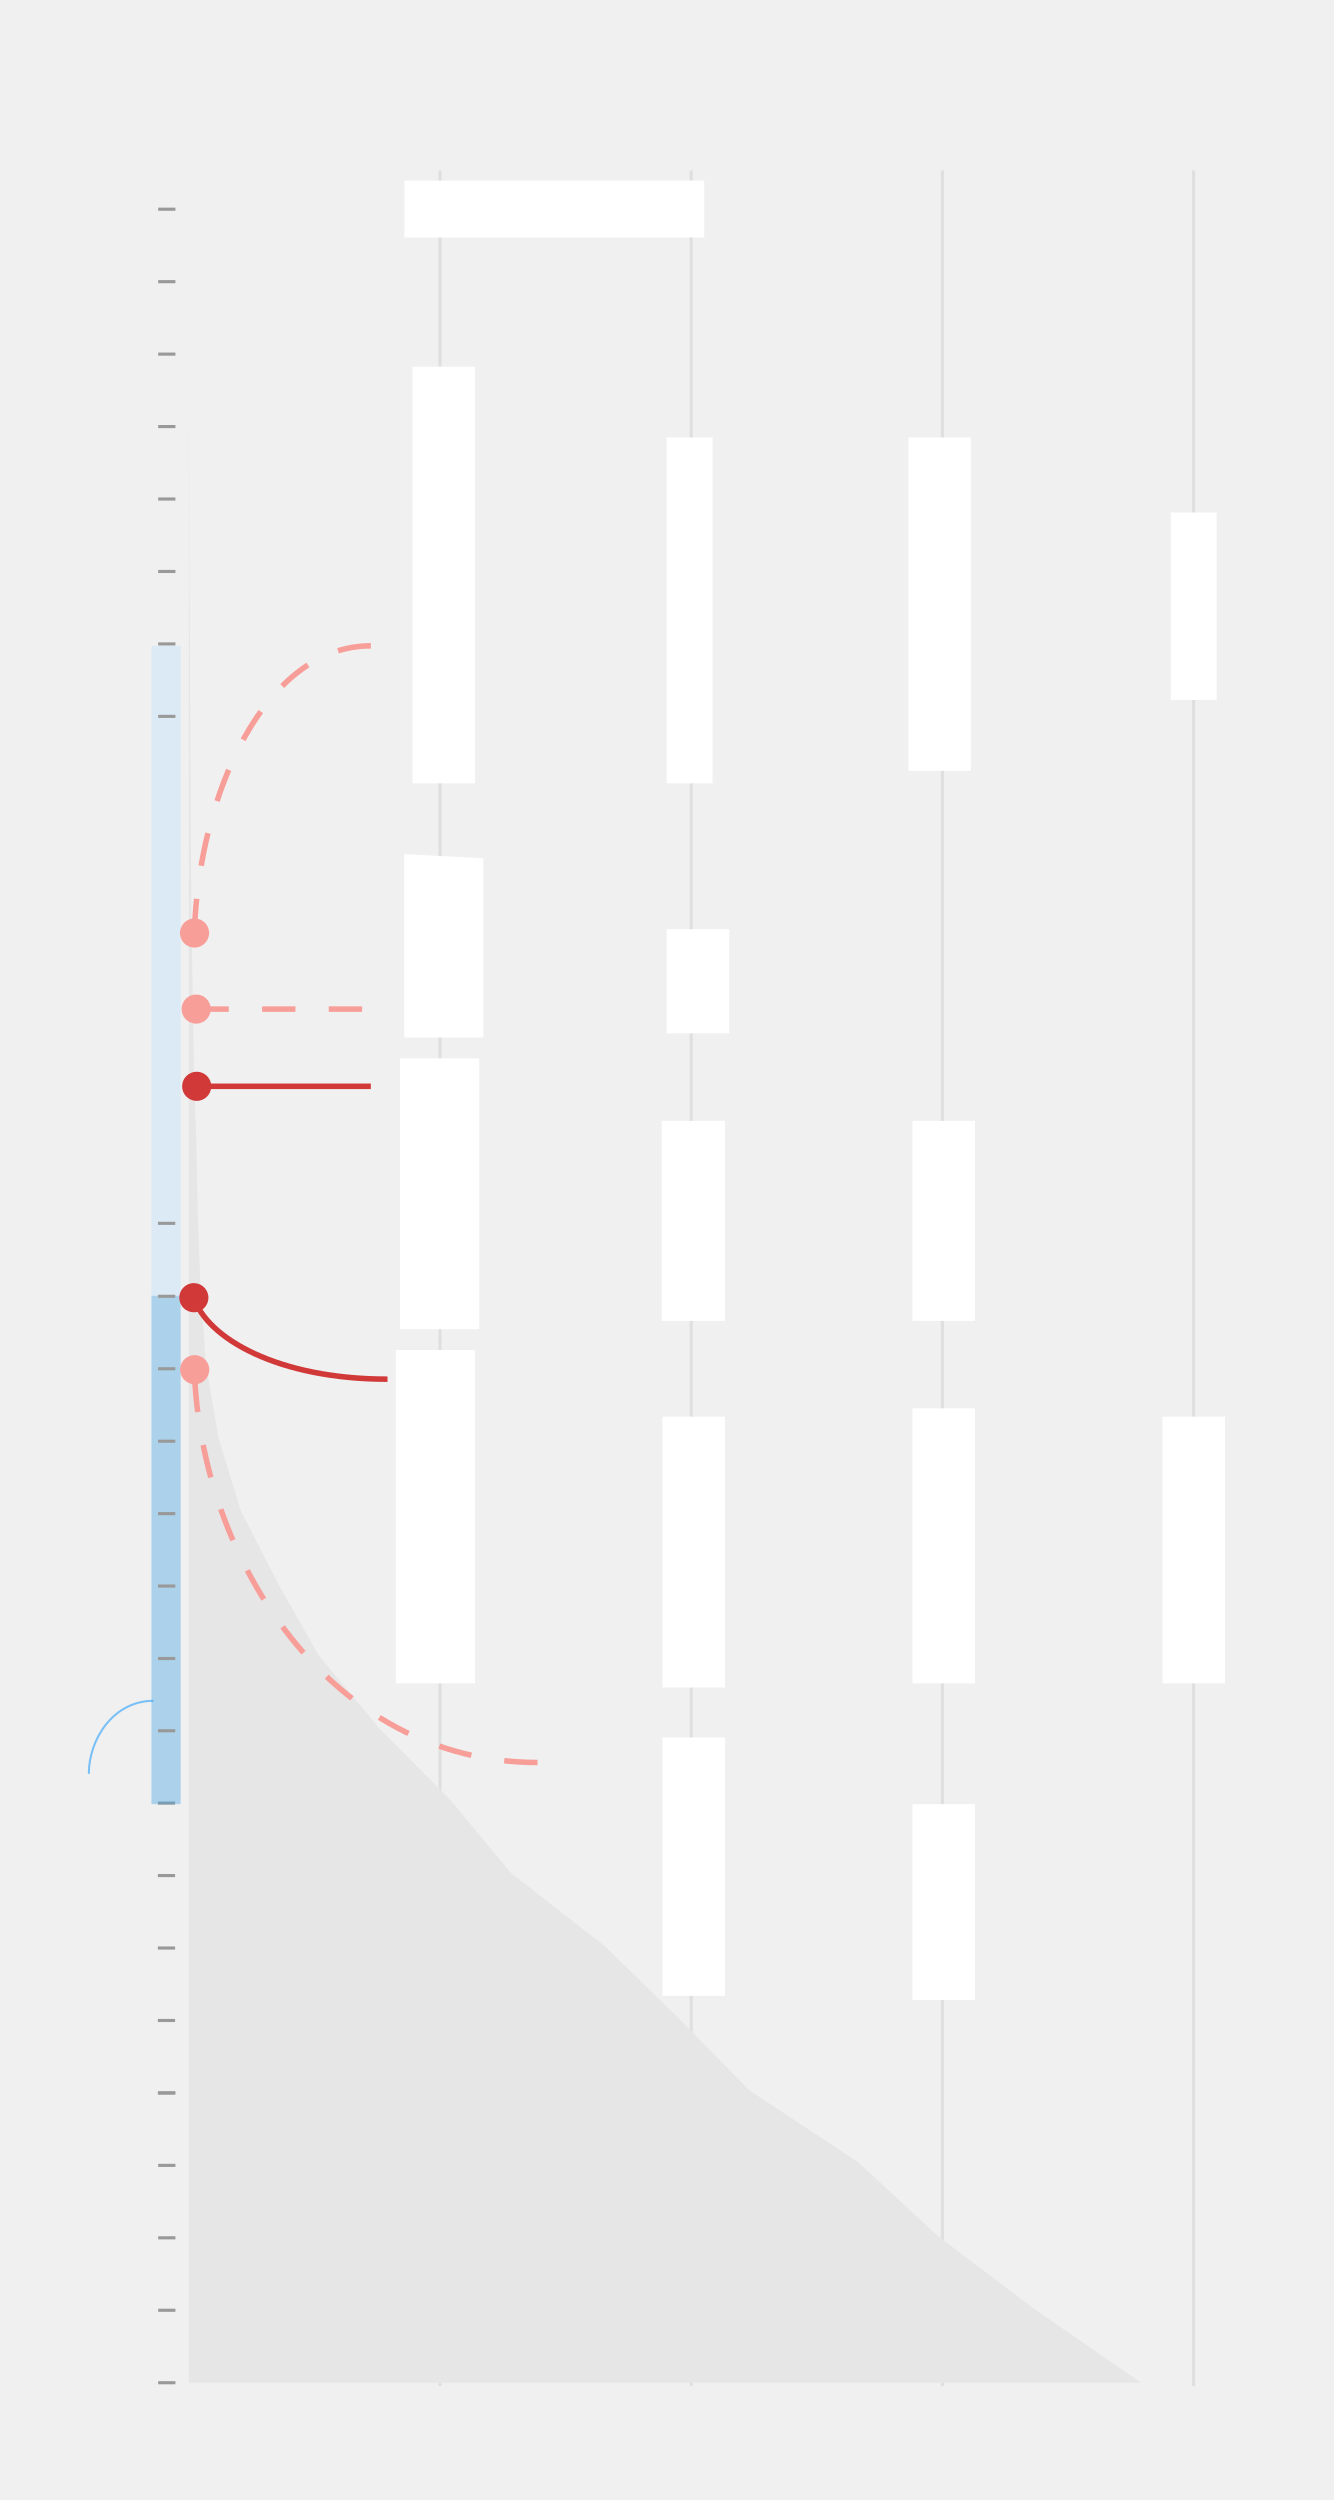
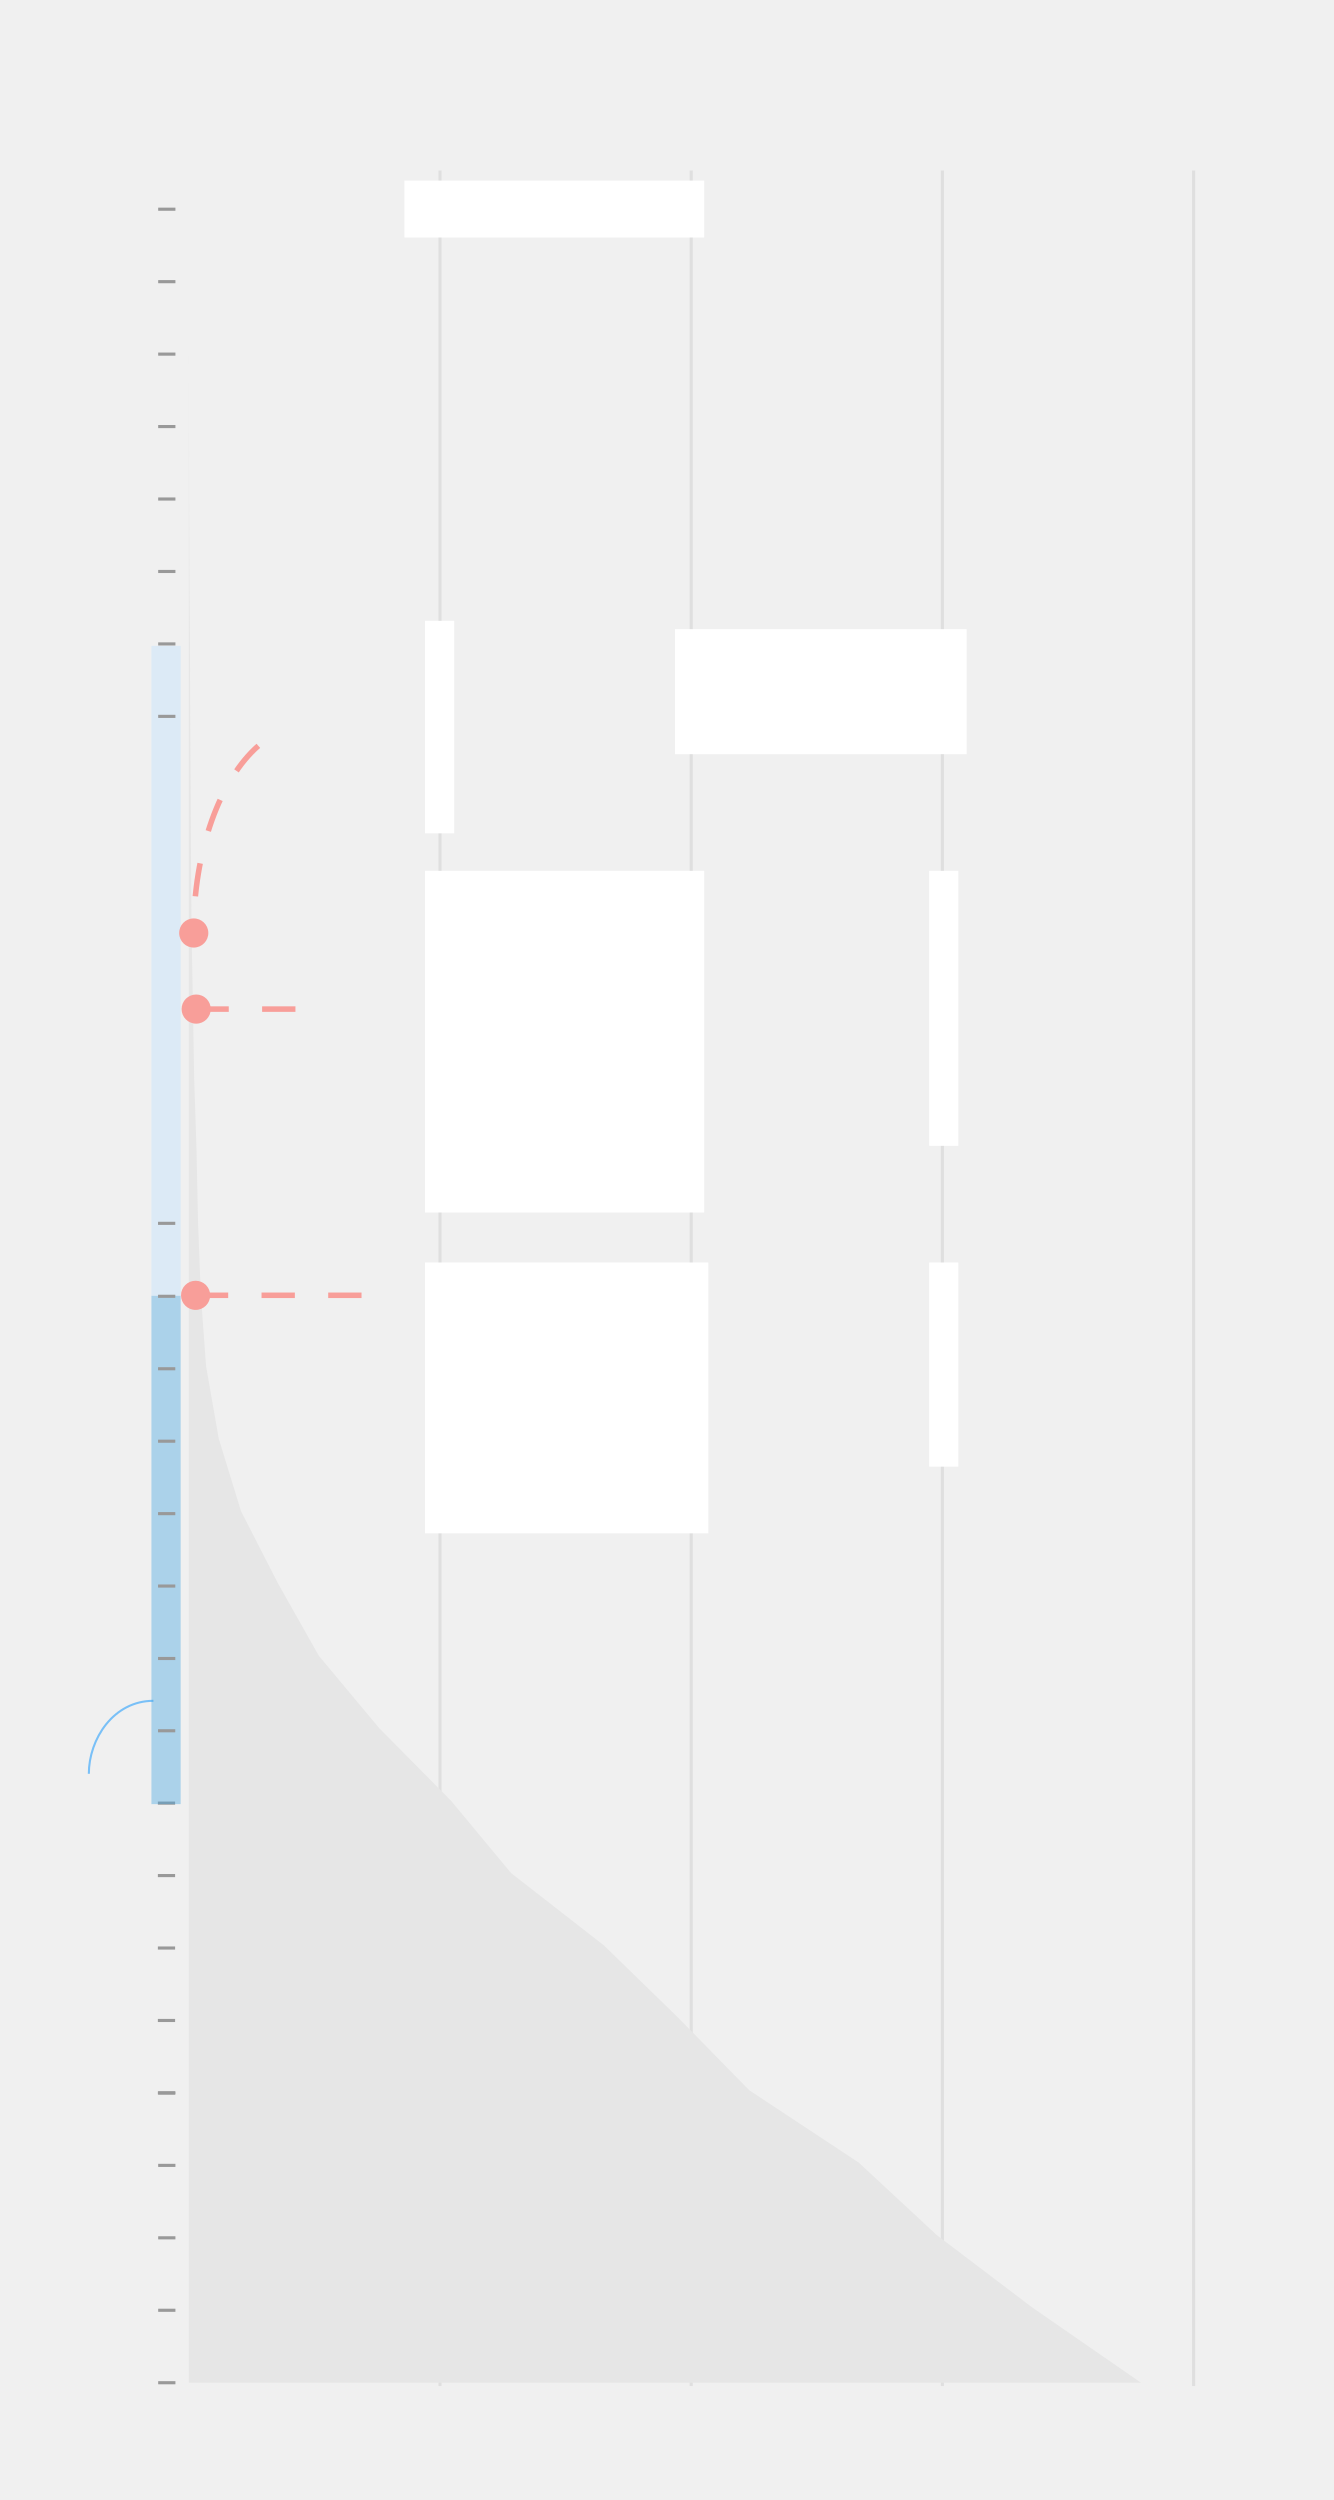
<svg xmlns="http://www.w3.org/2000/svg" version="1.2" baseProfile="tiny" id="g-penn-mobile-img" x="0px" y="0px" viewBox="0 0 320 600" xml:space="preserve">
  <g>
    <rect style="opacity:0.4;" x="-38.15" y="229.489" transform="matrix(-3.107446e-08 1 -1 -3.107446e-08 272.85 193.1497)" fill="#BDE1FF" width="156.001" height="7.022" />
    <line style="opacity:0.2;" fill="none" stroke="#999999" stroke-width="0.75" stroke-miterlimit="10" x1="165.89" y1="572.644" x2="165.89" y2="40.927" />
    <line style="opacity:0.2;" fill="none" stroke="#999999" stroke-width="0.75" stroke-miterlimit="10" x1="226.177" y1="572.644" x2="226.177" y2="40.927" />
-     <rect x="219" y="433" fill="#FFFFFF" width="15" height="47" />
-     <rect x="159" y="417" fill="#FFFFFF" width="15" height="62" />
    <line style="opacity:0.2;" fill="none" stroke="#999999" stroke-width="0.75" stroke-miterlimit="10" x1="105.603" y1="572.644" x2="105.603" y2="40.927" />
    <line style="opacity:0.2;" fill="none" stroke="#999999" stroke-width="0.75" stroke-miterlimit="10" x1="286.464" y1="572.644" x2="286.464" y2="40.927" />
-     <rect x="279" y="340" fill="#FFFFFF" width="15" height="64" />
-     <rect x="95" y="324" fill="#FFFFFF" width="19" height="80" />
-     <rect x="219" y="338" fill="#FFFFFF" width="15" height="66" />
-     <rect x="159" y="340" fill="#FFFFFF" width="15" height="65" />
-     <rect x="281" y="123" fill="#FFFFFF" width="11" height="45" />
-     <rect x="160" y="105" fill="#FFFFFF" width="11" height="83" />
    <polyline fill="#E6E6E6" points="45.323,49.863 45.323,67.241 45.328,84.619 45.353,101.996 45.388,119.374 45.452,136.752    45.586,154.115 45.641,171.493 45.75,188.871 45.839,206.249 45.973,223.626 46.3,241.004 46.588,258.382 47.158,275.76    47.525,293.137 48.185,310.515 49.46,327.893 52.5,345.271 57.831,362.648 66.724,380.026 76.529,397.404 91.03,414.782    108.23,432.159 122.662,449.537 144.965,466.915 162.809,484.293 179.83,501.671 206.131,519.048 224.828,536.426 247.751,553.804    273.843,571.854 45.323,571.854 45.323,115.669  " />
    <path fill="#E3DACB" stroke="#E3DACB" stroke-width="5" stroke-linecap="round" stroke-linejoin="round" stroke-miterlimit="10" d="   M69.413,178.886" />
    <line fill="none" stroke="#999999" stroke-width="0.75" stroke-miterlimit="10" x1="37.963" y1="50.212" x2="42.101" y2="50.212" />
    <line fill="none" stroke="#999999" stroke-width="0.75" stroke-miterlimit="10" x1="37.963" y1="67.6" x2="42.101" y2="67.6" />
    <rect x="97.064" y="43.341" fill="#FFFFFF" width="71.936" height="13.659" />
    <line fill="none" stroke="#999999" stroke-width="0.75" stroke-miterlimit="10" x1="37.963" y1="84.988" x2="42.101" y2="84.988" />
    <line fill="none" stroke="#999999" stroke-width="0.75" stroke-miterlimit="10" x1="37.963" y1="102.376" x2="42.101" y2="102.376" />
    <line fill="none" stroke="#999999" stroke-width="0.75" stroke-miterlimit="10" x1="37.963" y1="119.765" x2="42.101" y2="119.765" />
    <line fill="none" stroke="#999999" stroke-width="0.75" stroke-miterlimit="10" x1="37.963" y1="137.153" x2="42.101" y2="137.153" />
    <line fill="none" stroke="#999999" stroke-width="0.75" stroke-miterlimit="10" x1="37.963" y1="154.541" x2="42.101" y2="154.541" />
    <line fill="none" stroke="#999999" stroke-width="0.75" stroke-miterlimit="10" x1="37.963" y1="171.929" x2="42.101" y2="171.929" />
    <line fill="none" stroke="#999999" stroke-width="0.75" stroke-miterlimit="10" x1="37.964" y1="502.302" x2="42.101" y2="502.302" />
    <line fill="none" stroke="#999999" stroke-width="0.75" stroke-miterlimit="10" x1="37.964" y1="519.69" x2="42.101" y2="519.69" />
    <line fill="none" stroke="#999999" stroke-width="0.75" stroke-miterlimit="10" x1="37.964" y1="537.078" x2="42.101" y2="537.078" />
    <line fill="none" stroke="#999999" stroke-width="0.75" stroke-miterlimit="10" x1="37.964" y1="554.466" x2="42.101" y2="554.466" />
    <line fill="none" stroke="#999999" stroke-width="0.75" stroke-miterlimit="10" x1="37.964" y1="571.854" x2="42.101" y2="571.854" />
    <path fill="none" stroke="#79C0F7" stroke-width="0.5" stroke-miterlimit="10" d="M36.819,408.195   c-9.581,0-15.498,9.17-15.498,17.516" />
    <line fill="none" stroke="#999999" stroke-width="0.75" stroke-miterlimit="10" x1="37.888" y1="432.75" x2="42.026" y2="432.75" />
    <line fill="none" stroke="#999999" stroke-width="0.75" stroke-miterlimit="10" x1="37.888" y1="450.138" x2="42.026" y2="450.138" />
    <line fill="none" stroke="#999999" stroke-width="0.75" stroke-miterlimit="10" x1="37.888" y1="467.526" x2="42.026" y2="467.526" />
    <line fill="none" stroke="#999999" stroke-width="0.75" stroke-miterlimit="10" x1="37.888" y1="484.914" x2="42.026" y2="484.914" />
    <line fill="none" stroke="#999999" stroke-width="0.75" stroke-miterlimit="10" x1="37.888" y1="502.302" x2="42.026" y2="502.302" />
    <rect style="opacity:0.4;" x="-21.15" y="368.489" transform="matrix(-2.490831e-06 1 -1 -2.490831e-06 411.8492 332.1507)" fill="#44A6E0" width="121.999" height="7.022" />
    <line fill="none" stroke="#999999" stroke-width="0.75" stroke-miterlimit="10" x1="37.926" y1="293.602" x2="42.063" y2="293.602" />
    <line fill="none" stroke="#999999" stroke-width="0.75" stroke-miterlimit="10" x1="37.926" y1="415.384" x2="42.063" y2="415.384" />
    <line fill="none" stroke="#999999" stroke-width="0.75" stroke-miterlimit="10" x1="37.931" y1="311.112" x2="42.069" y2="311.112" />
    <line fill="none" stroke="#999999" stroke-width="0.75" stroke-miterlimit="10" x1="37.931" y1="328.5" x2="42.069" y2="328.5" />
    <line fill="none" stroke="#999999" stroke-width="0.75" stroke-miterlimit="10" x1="37.931" y1="345.888" x2="42.069" y2="345.888" />
-     <rect x="99" y="88" fill="#FFFFFF" width="15" height="100" />
-     <rect x="218" y="105" fill="#FFFFFF" width="15" height="80" />
    <line fill="none" stroke="#999999" stroke-width="0.75" stroke-miterlimit="10" x1="37.931" y1="363.276" x2="42.069" y2="363.276" />
    <line fill="none" stroke="#999999" stroke-width="0.75" stroke-miterlimit="10" x1="37.931" y1="380.65" x2="42.069" y2="380.65" />
    <line fill="none" stroke="#999999" stroke-width="0.75" stroke-miterlimit="10" x1="37.931" y1="398.038" x2="42.069" y2="398.038" />
-     <polygon fill="#FFFFFF" points="116,249 97,249 97,205 116,206  " />
-     <rect x="96" y="254" fill="#FFFFFF" width="19" height="65" />
-     <rect x="160" y="223" fill="#FFFFFF" width="15" height="25" />
    <g>
-       <path fill="none" stroke="#F89E99" stroke-width="1.33" stroke-miterlimit="10" stroke-dasharray="8,8" d="M89,155    c-25.382,0-41.366,35.525-42.363,69.096" />
+       <path fill="none" stroke="#F89E99" stroke-width="1.33" stroke-miterlimit="10" stroke-dasharray="8,8" d="M62,179    c-8.983,7.829-15.643,24.937-15.51,45.096" />
      <g>
-         <path fill="#F89E99" d="M43.189,223.82c-0.056,1.932,1.465,3.544,3.398,3.6c1.932,0.056,3.544-1.465,3.6-3.398     c0.056-1.932-1.465-3.544-3.398-3.6C44.858,220.366,43.245,221.888,43.189,223.82z" />
+         <path fill="#F89E99" d="M42.999,223.995c0.041,1.932,1.641,3.466,3.574,3.425c1.932-0.041,3.466-1.641,3.425-3.574     c-0.041-1.932-1.641-3.466-3.574-3.425C44.492,220.462,42.958,222.062,42.999,223.995z" />
      </g>
    </g>
    <g>
-       <line fill="none" stroke="#F89E99" stroke-width="1.33" stroke-miterlimit="10" stroke-dasharray="8,8" x1="46.906" y1="242.18" x2="93" y2="242.179" />
+       <line fill="none" stroke="#F89E99" stroke-width="1.33" stroke-miterlimit="10" stroke-dasharray="8,8" x1="46.906" y1="242.18" x2="76" y2="242.179" />
      <g>
-         <path fill="#F89E99" d="M47.081,245.68c-1.933,0-3.5-1.567-3.5-3.5c0-1.933,1.567-3.5,3.5-3.5c1.933,0,3.5,1.567,3.5,3.5     S49.014,245.68,47.081,245.68z" />
-       </g>
-     </g>
-     <rect x="158.813" y="269" fill="#FFFFFF" width="15.187" height="48" />
-     <rect x="219" y="269" fill="#FFFFFF" width="15" height="48" />
-     <g>
-       <line fill="none" stroke="#D13838" stroke-width="1.33" stroke-miterlimit="10" x1="47.031" y1="260.714" x2="89" y2="260.714" />
-       <g>
-         <path fill="#D13838" d="M47.206,264.214c-1.933,0-3.5-1.567-3.5-3.5c0-1.933,1.567-3.5,3.5-3.5s3.5,1.567,3.5,3.5     C50.707,262.647,49.139,264.214,47.206,264.214z" />
+         <path fill="#F89E99" d="M47.081,245.68c-1.933,0-3.5-1.567-3.5-3.5c0-1.933,1.567-3.5,3.5-3.5s3.5,1.567,3.5,3.5     S49.014,245.68,47.081,245.68z" />
      </g>
    </g>
    <g>
-       <path fill="none" stroke="#F89E99" stroke-width="1.33" stroke-miterlimit="10" stroke-dasharray="8,8" d="M129,423    c-49.747,0-80.917-48.785-82.369-94.446" />
+       <line fill="none" stroke="#F89E99" stroke-width="1.33" stroke-miterlimit="10" stroke-dasharray="8,8" x1="46.768" y1="310.879" x2="92.863" y2="310.878" />
      <g>
-         <path fill="#F89E99" d="M50.221,328.581c-0.081-1.931-1.712-3.432-3.643-3.352c-1.931,0.081-3.432,1.712-3.352,3.643     c0.081,1.931,1.712,3.432,3.643,3.351C48.801,332.143,50.302,330.512,50.221,328.581z" />
+         <path fill="#F89E99" d="M46.944,314.379c-1.933,0-3.5-1.567-3.5-3.5c0-1.933,1.567-3.5,3.5-3.5s3.5,1.567,3.5,3.5     C50.444,312.812,48.876,314.379,46.944,314.379z" />
      </g>
    </g>
-     <g>
-       <path fill="none" stroke="#D13838" stroke-width="1.33" stroke-miterlimit="10" d="M93,331c-26.208,0-43.387-9.768-46.54-19.716" />
-       <g>
-         <path fill="#D13838" d="M49.976,310.86c-0.326-1.905-2.135-3.186-4.041-2.86c-1.905,0.326-3.186,2.135-2.86,4.04     c0.326,1.905,2.135,3.186,4.04,2.86C49.021,314.575,50.302,312.765,49.976,310.86z" />
-       </g>
-     </g>
+     <rect x="102" y="149" fill="#FFFFFF" width="7" height="51" />
+     <rect x="162" y="151" fill="#FFFFFF" width="70" height="30" />
+     <rect x="102" y="209" fill="#FFFFFF" width="67" height="82" />
+     <rect x="223" y="209" fill="#FFFFFF" width="7" height="66" />
+     <rect x="102" y="303" fill="#FFFFFF" width="68" height="65" />
+     <rect x="223" y="303" fill="#FFFFFF" width="7" height="49" />
  </g>
  <style>
#g-penn-mobile-img rect, #g-penn-mobile-img circle, #g-penn-mobile-img path, #g-penn-mobile-img line, #g-penn-mobile-img polyline { vector-effect: non-scaling-stroke; }
</style>
</svg>
